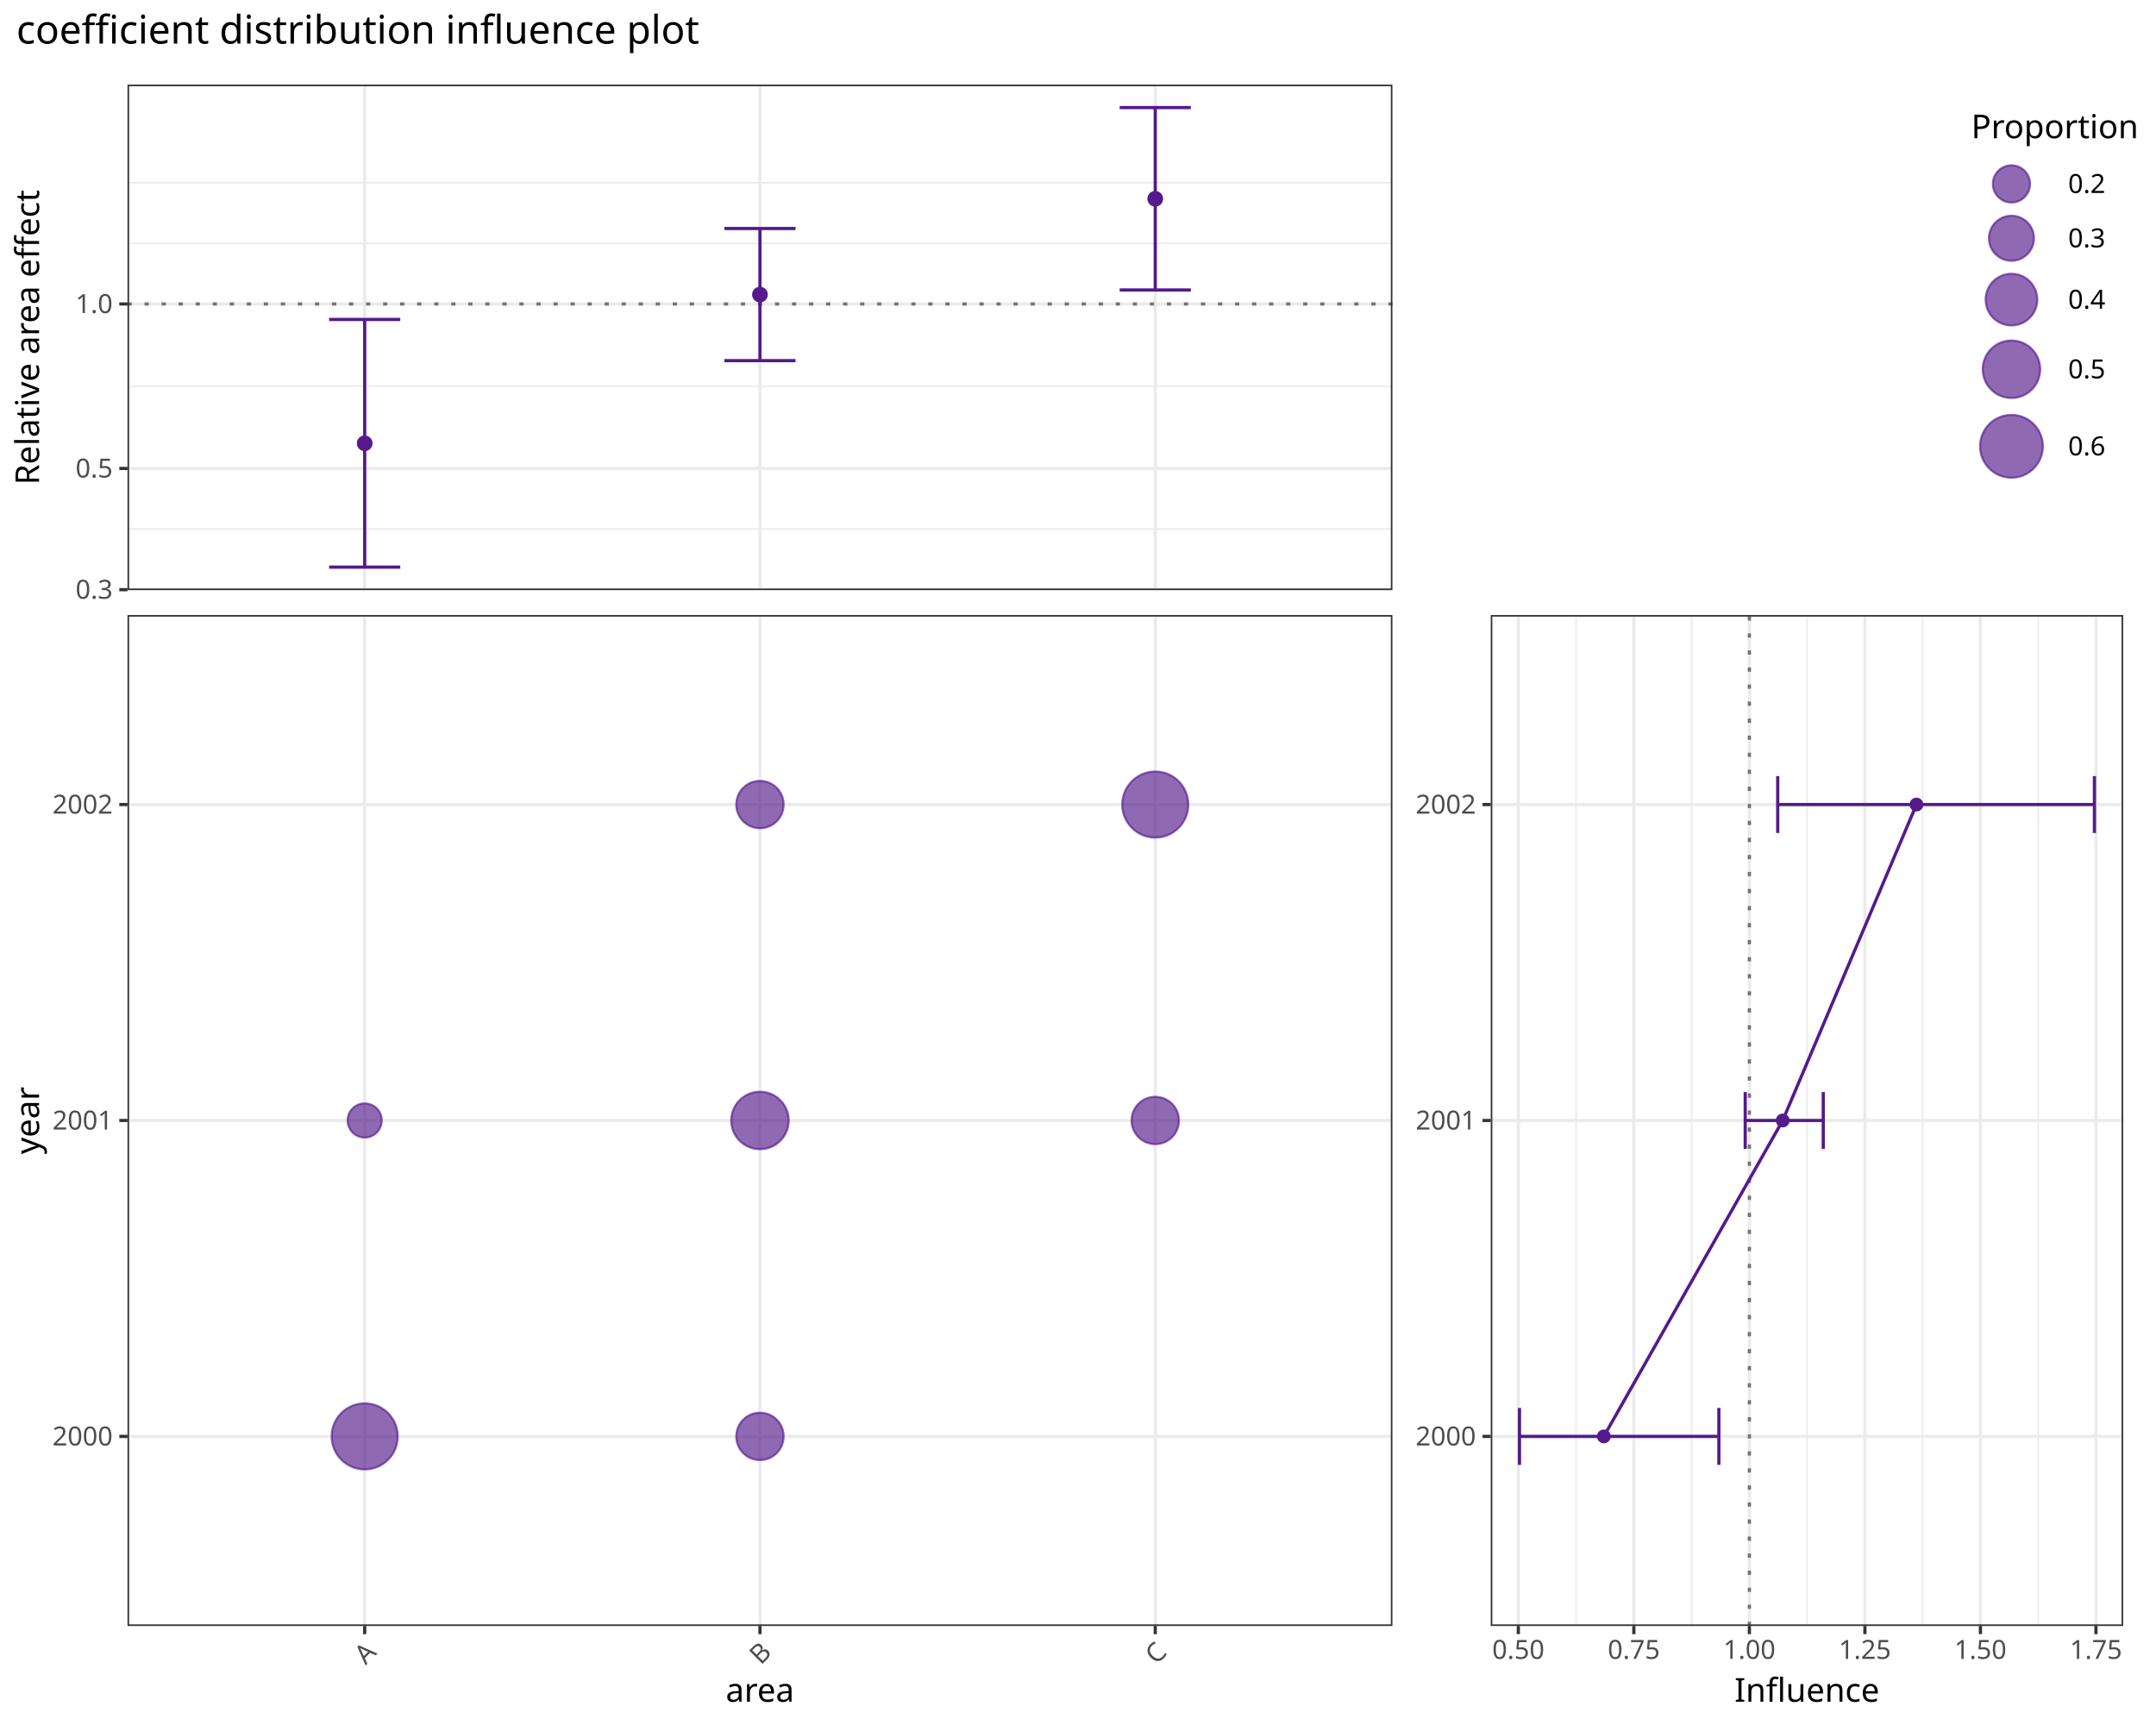
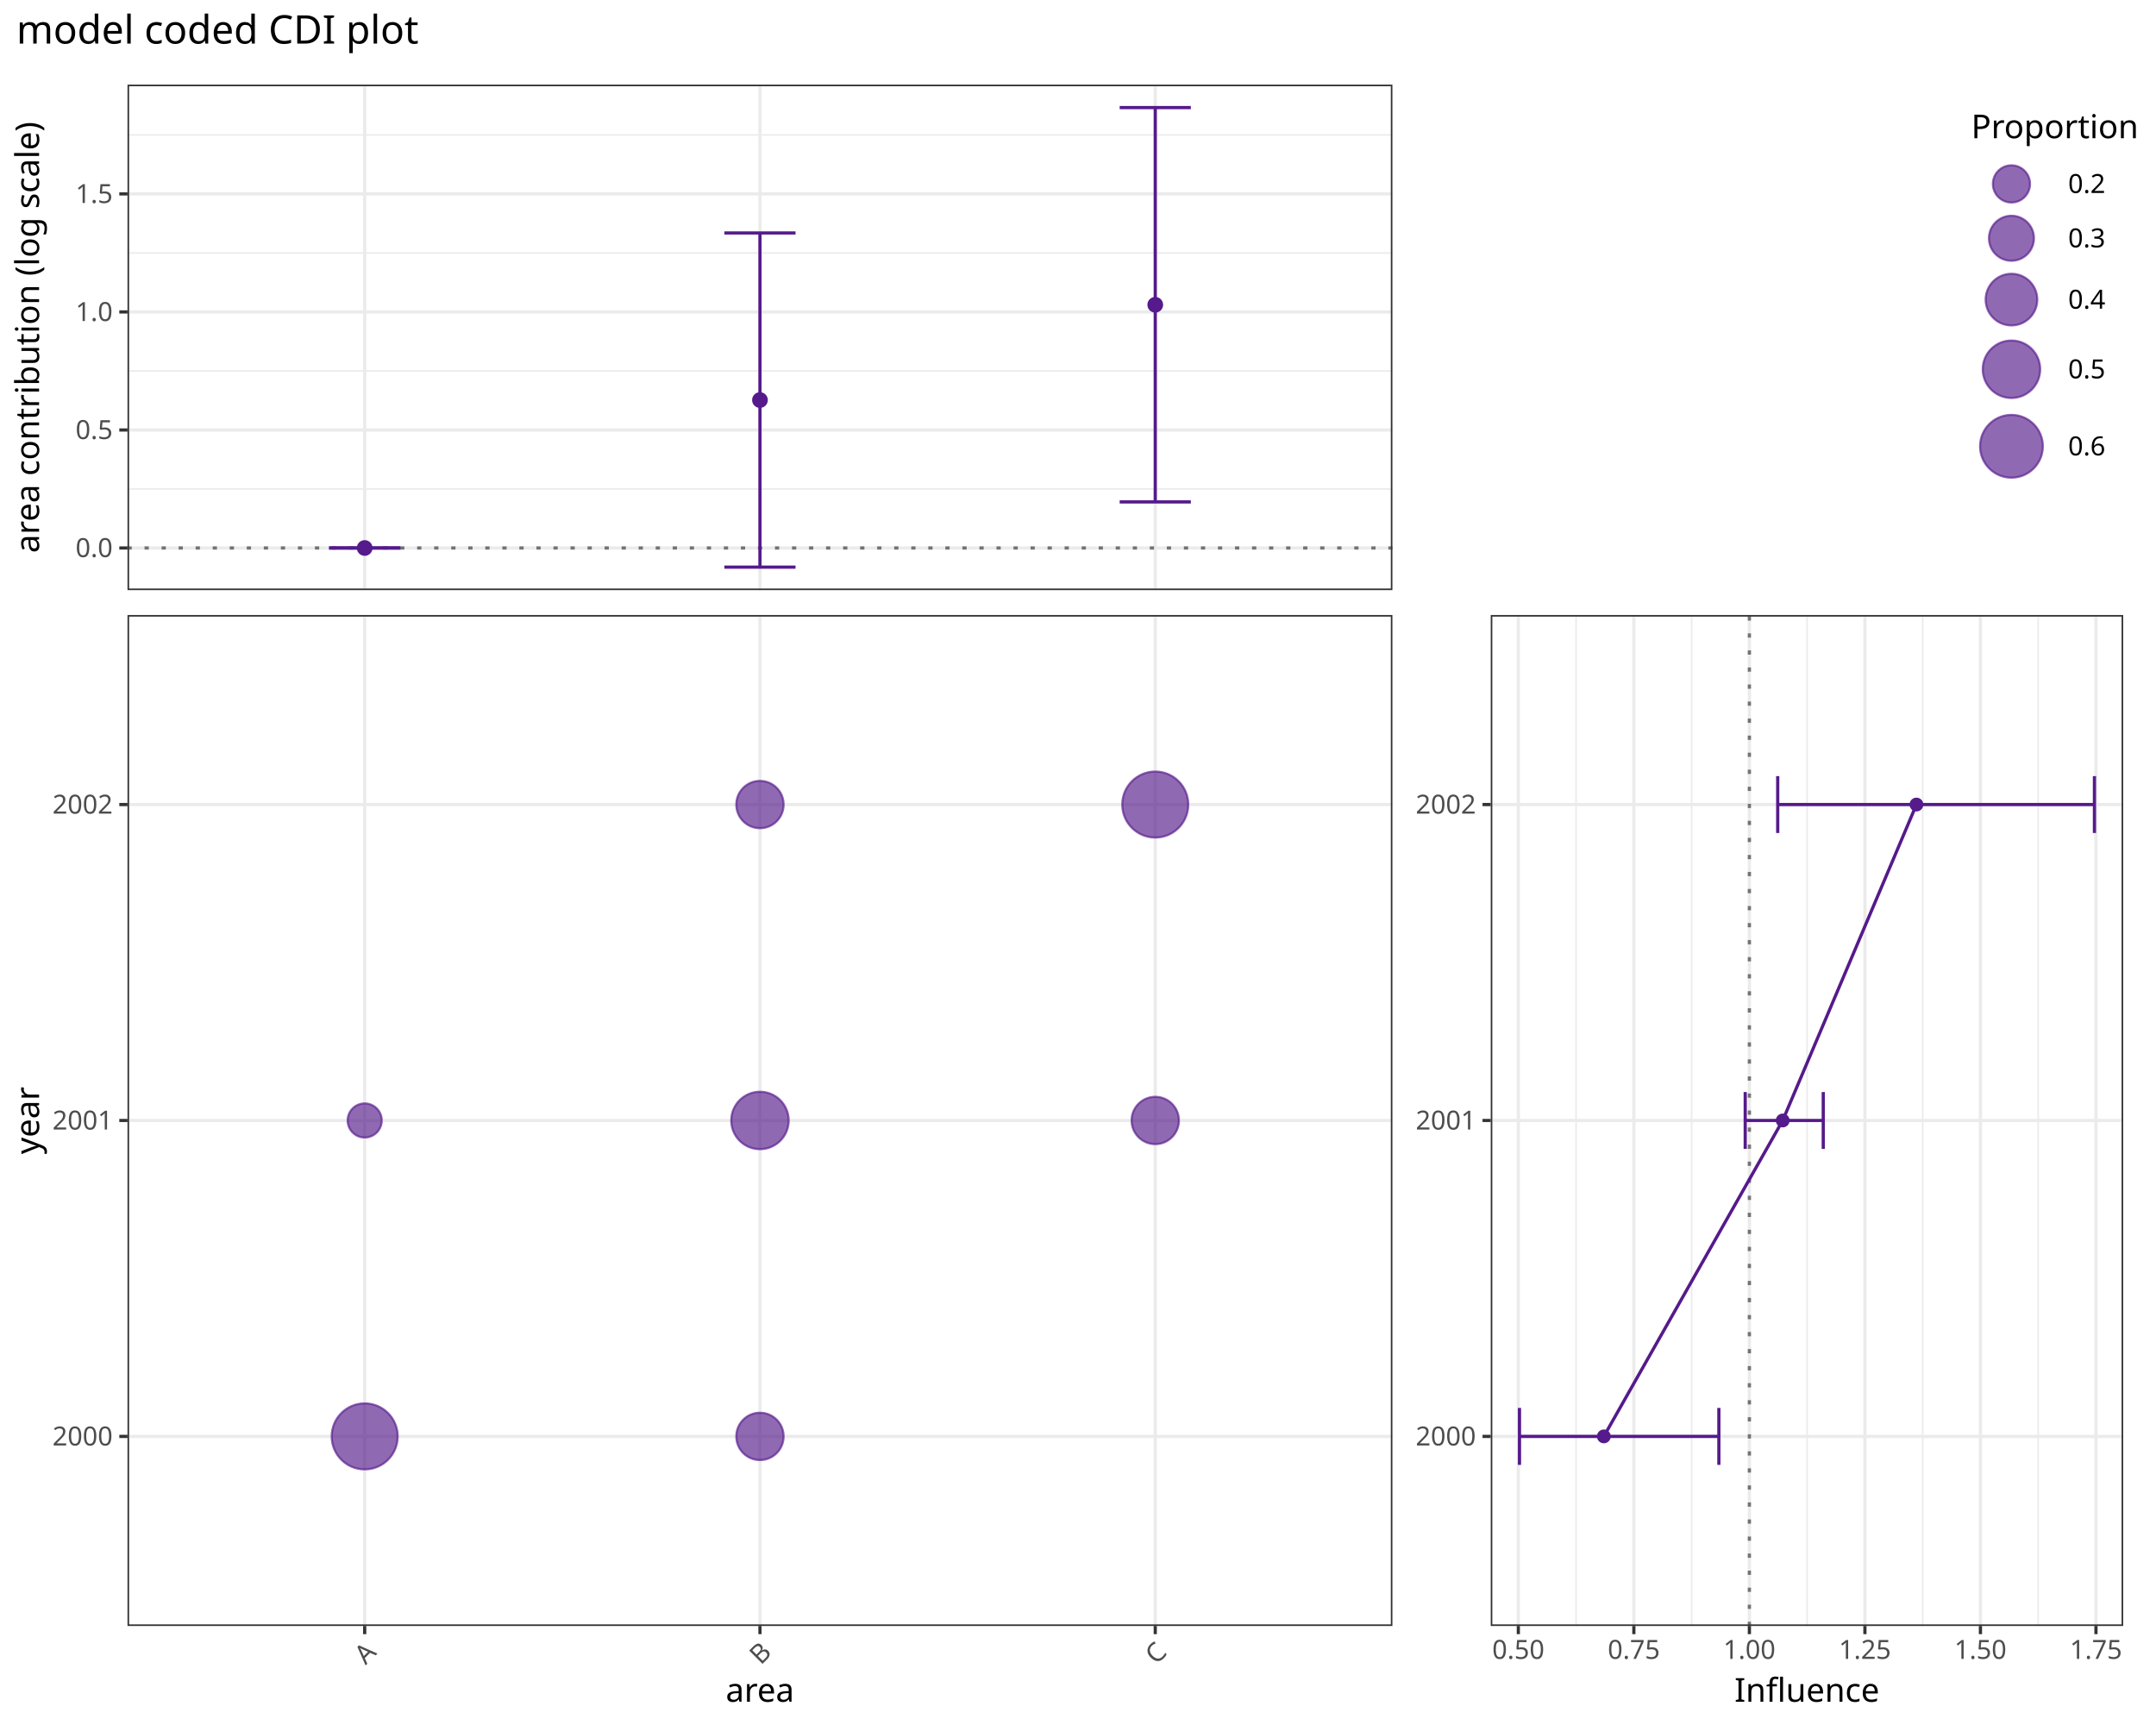
<svg xmlns="http://www.w3.org/2000/svg" class="svglite" data-engine-version="2.0" width="720.00pt" height="576.00pt" viewBox="0 0 720.00 576.00">
  <defs>
    <style type="text/css">
    .svglite line, .svglite polyline, .svglite polygon, .svglite path, .svglite rect, .svglite circle {
      fill: none;
      stroke: #000000;
      stroke-linecap: round;
      stroke-linejoin: round;
      stroke-miterlimit: 10.00;
    }
  </style>
  </defs>
  <rect width="100%" height="100%" style="stroke: none; fill: #FFFFFF;" />
  <defs>
    <clipPath id="cpMC4wMHw3MjAuMDB8MC4wMHw1NzYuMDA=">
      <rect x="0.00" y="0.00" width="720.00" height="576.00" />
    </clipPath>
  </defs>
  <g clip-path="url(#cpMC4wMHw3MjAuMDB8MC4wMHw1NzYuMDA=)">
    <rect x="0" y="0.00" width="720.00" height="576.00" style="stroke-width: 1.07; stroke: #FFFFFF; fill: #FFFFFF;" />
  </g>
  <defs>
    <clipPath id="cpNDY3Ljg0fDcxNC41MnwyMi43OHwyMDIuNTM=">
      <rect x="467.84" y="22.78" width="246.68" height="179.74" />
    </clipPath>
  </defs>
  <g clip-path="url(#cpNDY3Ljg0fDcxNC41MnwyMi43OHwyMDIuNTM=)">
    <rect x="467.84" y="22.78" width="246.68" height="179.74" style="stroke-width: 1.07; stroke: #FFFFFF; fill: #FFFFFF;" />
  </g>
  <g clip-path="url(#cpMC4wMHw3MjAuMDB8MC4wMHw1NzYuMDA=)">
</g>
  <defs>
    <clipPath id="cpNDIuNTh8NzA5LjA0fDI4LjI2fDU0Mi45Mw==">
      <rect x="42.58" y="28.26" width="666.46" height="514.66" />
    </clipPath>
  </defs>
  <g clip-path="url(#cpNDIuNTh8NzA5LjA0fDI4LjI2fDU0Mi45Mw==)">
</g>
  <g clip-path="url(#cpMC4wMHw3MjAuMDB8MC4wMHw1NzYuMDA=)">
</g>
  <defs>
    <clipPath id="cpNS40OHw0NjcuODR8MjIuNzh8MjAyLjUz">
      <rect x="5.48" y="22.78" width="462.36" height="179.74" />
    </clipPath>
  </defs>
  <g clip-path="url(#cpNS40OHw0NjcuODR8MjIuNzh8MjAyLjUz)">
    <rect x="5.48" y="22.78" width="462.36" height="179.74" style="stroke-width: 1.07; stroke: #FFFFFF; fill: #FFFFFF;" />
  </g>
  <g clip-path="url(#cpMC4wMHw3MjAuMDB8MC4wMHw1NzYuMDA=)">
</g>
  <defs>
    <clipPath id="cpNS40OHw0NjcuODR8MjAyLjUzfDU3MC41Mg==">
      <rect x="5.48" y="202.53" width="462.36" height="368.00" />
    </clipPath>
  </defs>
  <g clip-path="url(#cpNS40OHw0NjcuODR8MjAyLjUzfDU3MC41Mg==)">
    <rect x="5.48" y="202.53" width="462.36" height="368.00" style="stroke-width: 1.07; stroke: #FFFFFF; fill: #FFFFFF;" />
  </g>
  <g clip-path="url(#cpMC4wMHw3MjAuMDB8MC4wMHw1NzYuMDA=)">
</g>
  <defs>
    <clipPath id="cpNDY3Ljg0fDcxNC41MnwyMDIuNTN8NTcwLjUy">
      <rect x="467.84" y="202.53" width="246.68" height="368.00" />
    </clipPath>
  </defs>
  <g clip-path="url(#cpNDY3Ljg0fDcxNC41MnwyMDIuNTN8NTcwLjUy)">
    <rect x="467.84" y="202.53" width="246.68" height="368.00" style="stroke-width: 1.07; stroke: #FFFFFF; fill: #FFFFFF;" />
  </g>
  <g clip-path="url(#cpMC4wMHw3MjAuMDB8MC4wMHw1NzYuMDA=)">
</g>
  <defs>
    <clipPath id="cpNDIuNTh8NDY1LjAxfDI4LjI2fDE5Ny4wNQ==">
      <rect x="42.58" y="28.26" width="422.42" height="168.78" />
    </clipPath>
  </defs>
  <g clip-path="url(#cpNDIuNTh8NDY1LjAxfDI4LjI2fDE5Ny4wNQ==)">
    <rect x="42.58" y="28.26" width="422.42" height="168.78" style="stroke-width: 1.07; stroke: none; fill: #FFFFFF;" />
-     <polyline points="42.58,176.66 465.01,176.66 " style="stroke-width: 0.53; stroke: #EBEBEB; stroke-linecap: butt;" />
-     <polyline points="42.58,128.96 465.01,128.96 " style="stroke-width: 0.53; stroke: #EBEBEB; stroke-linecap: butt;" />
-     <polyline points="42.58,81.26 465.01,81.26 " style="stroke-width: 0.53; stroke: #EBEBEB; stroke-linecap: butt;" />
-     <polyline points="42.58,61.02 465.01,61.02 " style="stroke-width: 0.53; stroke: #EBEBEB; stroke-linecap: butt;" />
-     <polyline points="42.58,196.89 465.01,196.89 " style="stroke-width: 1.07; stroke: #EBEBEB; stroke-linecap: butt;" />
-     <polyline points="42.58,156.42 465.01,156.42 " style="stroke-width: 1.07; stroke: #EBEBEB; stroke-linecap: butt;" />
-     <polyline points="42.58,101.50 465.01,101.50 " style="stroke-width: 1.07; stroke: #EBEBEB; stroke-linecap: butt;" />
+     <polyline points="42.58,163.27 465.01,163.27 " style="stroke-width: 0.53; stroke: #EBEBEB; stroke-linecap: butt;" />
+     <polyline points="42.58,123.87 465.01,123.87 " style="stroke-width: 0.53; stroke: #EBEBEB; stroke-linecap: butt;" />
+     <polyline points="42.58,84.46 465.01,84.46 " style="stroke-width: 0.53; stroke: #EBEBEB; stroke-linecap: butt;" />
+     <polyline points="42.58,45.05 465.01,45.05 " style="stroke-width: 0.53; stroke: #EBEBEB; stroke-linecap: butt;" />
+     <polyline points="42.58,182.98 465.01,182.98 " style="stroke-width: 1.07; stroke: #EBEBEB; stroke-linecap: butt;" />
+     <polyline points="42.58,143.57 465.01,143.57 " style="stroke-width: 1.07; stroke: #EBEBEB; stroke-linecap: butt;" />
+     <polyline points="42.58,104.16 465.01,104.16 " style="stroke-width: 1.07; stroke: #EBEBEB; stroke-linecap: butt;" />
+     <polyline points="42.58,64.75 465.01,64.75 " style="stroke-width: 1.07; stroke: #EBEBEB; stroke-linecap: butt;" />
    <polyline points="121.79,197.05 121.79,28.26 " style="stroke-width: 1.07; stroke: #EBEBEB; stroke-linecap: butt;" />
    <polyline points="253.79,197.05 253.79,28.26 " style="stroke-width: 1.07; stroke: #EBEBEB; stroke-linecap: butt;" />
    <polyline points="385.80,197.05 385.80,28.26 " style="stroke-width: 1.07; stroke: #EBEBEB; stroke-linecap: butt;" />
-     <line x1="42.58" y1="101.50" x2="465.01" y2="101.50" style="stroke-width: 1.07; stroke: #737373; stroke-dasharray: 1.42,4.27; stroke-linecap: butt;" />
-     <polyline points="109.91,106.67 133.67,106.67 " style="stroke-width: 1.07; stroke: #551A8B; stroke-linecap: butt;" />
-     <polyline points="121.79,106.67 121.79,189.37 " style="stroke-width: 1.07; stroke: #551A8B; stroke-linecap: butt;" />
-     <polyline points="109.91,189.37 133.67,189.37 " style="stroke-width: 1.07; stroke: #551A8B; stroke-linecap: butt;" />
-     <polyline points="241.91,76.30 265.67,76.30 " style="stroke-width: 1.07; stroke: #551A8B; stroke-linecap: butt;" />
-     <polyline points="253.79,76.30 253.79,120.42 " style="stroke-width: 1.07; stroke: #551A8B; stroke-linecap: butt;" />
-     <polyline points="241.91,120.42 265.67,120.42 " style="stroke-width: 1.07; stroke: #551A8B; stroke-linecap: butt;" />
+     <line x1="42.58" y1="182.98" x2="465.01" y2="182.98" style="stroke-width: 1.07; stroke: #737373; stroke-dasharray: 1.42,4.27; stroke-linecap: butt;" />
+     <polyline points="109.91,182.98 133.67,182.98 " style="stroke-width: 1.07; stroke: #551A8B; stroke-linecap: butt;" />
+     <polyline points="121.79,182.98 121.79,182.98 " style="stroke-width: 1.07; stroke: #551A8B; stroke-linecap: butt;" />
+     <polyline points="109.91,182.98 133.67,182.98 " style="stroke-width: 1.07; stroke: #551A8B; stroke-linecap: butt;" />
+     <polyline points="241.91,77.79 265.67,77.79 " style="stroke-width: 1.07; stroke: #551A8B; stroke-linecap: butt;" />
+     <polyline points="253.79,77.79 253.79,189.37 " style="stroke-width: 1.07; stroke: #551A8B; stroke-linecap: butt;" />
+     <polyline points="241.91,189.37 265.67,189.37 " style="stroke-width: 1.07; stroke: #551A8B; stroke-linecap: butt;" />
    <polyline points="373.92,35.93 397.68,35.93 " style="stroke-width: 1.07; stroke: #551A8B; stroke-linecap: butt;" />
-     <polyline points="385.80,35.93 385.80,96.83 " style="stroke-width: 1.07; stroke: #551A8B; stroke-linecap: butt;" />
-     <polyline points="373.92,96.83 397.68,96.83 " style="stroke-width: 1.07; stroke: #551A8B; stroke-linecap: butt;" />
-     <circle cx="121.79" cy="148.02" r="2.27" style="stroke-width: 0.71; stroke: #551A8B; fill: #551A8B;" />
-     <circle cx="253.79" cy="98.36" r="2.27" style="stroke-width: 0.71; stroke: #551A8B; fill: #551A8B;" />
-     <circle cx="385.80" cy="66.38" r="2.27" style="stroke-width: 0.71; stroke: #551A8B; fill: #551A8B;" />
+     <polyline points="385.80,35.93 385.80,167.60 " style="stroke-width: 1.07; stroke: #551A8B; stroke-linecap: butt;" />
+     <polyline points="373.92,167.60 397.68,167.60 " style="stroke-width: 1.07; stroke: #551A8B; stroke-linecap: butt;" />
+     <circle cx="121.79" cy="182.98" r="2.27" style="stroke-width: 0.71; stroke: #551A8B; fill: #551A8B;" />
+     <circle cx="253.79" cy="133.58" r="2.27" style="stroke-width: 0.71; stroke: #551A8B; fill: #551A8B;" />
+     <circle cx="385.80" cy="101.77" r="2.27" style="stroke-width: 0.71; stroke: #551A8B; fill: #551A8B;" />
    <rect x="42.58" y="28.26" width="422.42" height="168.78" style="stroke-width: 1.07; stroke: #333333;" />
  </g>
  <g clip-path="url(#cpMC4wMHw3MjAuMDB8MC4wMHw1NzYuMDA=)">
-     <text x="37.65" y="199.92" text-anchor="end" style="font-size: 8.80px; fill: #4D4D4D; font-family: sans;" textLength="12.23px" lengthAdjust="spacingAndGlyphs">0.3</text>
-     <text x="37.65" y="159.45" text-anchor="end" style="font-size: 8.80px; fill: #4D4D4D; font-family: sans;" textLength="12.23px" lengthAdjust="spacingAndGlyphs">0.5</text>
-     <text x="37.65" y="104.53" text-anchor="end" style="font-size: 8.80px; fill: #4D4D4D; font-family: sans;" textLength="12.23px" lengthAdjust="spacingAndGlyphs">1.0</text>
-     <polyline points="39.84,196.89 42.58,196.89 " style="stroke-width: 1.07; stroke: #333333; stroke-linecap: butt;" />
-     <polyline points="39.84,156.42 42.58,156.42 " style="stroke-width: 1.07; stroke: #333333; stroke-linecap: butt;" />
-     <polyline points="39.84,101.50 42.58,101.50 " style="stroke-width: 1.07; stroke: #333333; stroke-linecap: butt;" />
-     <text transform="translate(13.05,112.65) rotate(-90)" text-anchor="middle" style="font-size: 11.00px; font-family: sans;" textLength="94.78px" lengthAdjust="spacingAndGlyphs">Relative area effect</text>
+     <text x="37.65" y="186.01" text-anchor="end" style="font-size: 8.80px; fill: #4D4D4D; font-family: sans;" textLength="12.23px" lengthAdjust="spacingAndGlyphs">0.0</text>
+     <text x="37.65" y="146.60" text-anchor="end" style="font-size: 8.80px; fill: #4D4D4D; font-family: sans;" textLength="12.23px" lengthAdjust="spacingAndGlyphs">0.5</text>
+     <text x="37.65" y="107.19" text-anchor="end" style="font-size: 8.80px; fill: #4D4D4D; font-family: sans;" textLength="12.23px" lengthAdjust="spacingAndGlyphs">1.0</text>
+     <text x="37.65" y="67.78" text-anchor="end" style="font-size: 8.80px; fill: #4D4D4D; font-family: sans;" textLength="12.23px" lengthAdjust="spacingAndGlyphs">1.5</text>
+     <polyline points="39.84,182.98 42.58,182.98 " style="stroke-width: 1.07; stroke: #333333; stroke-linecap: butt;" />
+     <polyline points="39.84,143.57 42.58,143.57 " style="stroke-width: 1.07; stroke: #333333; stroke-linecap: butt;" />
+     <polyline points="39.84,104.16 42.58,104.16 " style="stroke-width: 1.07; stroke: #333333; stroke-linecap: butt;" />
+     <polyline points="39.84,64.75 42.58,64.75 " style="stroke-width: 1.07; stroke: #333333; stroke-linecap: butt;" />
+     <text transform="translate(13.05,112.65) rotate(-90)" text-anchor="middle" style="font-size: 11.00px; font-family: sans;" textLength="135.75px" lengthAdjust="spacingAndGlyphs">area contribution (log scale)</text>
  </g>
  <defs>
    <clipPath id="cpNDk3LjgzfDcwOS4wNHwyOC4yNnwxOTcuMDU=">
      <rect x="497.83" y="28.26" width="211.21" height="168.78" />
    </clipPath>
  </defs>
  <g clip-path="url(#cpNDk3LjgzfDcwOS4wNHwyOC4yNnwxOTcuMDU=)">
</g>
  <g clip-path="url(#cpMC4wMHw3MjAuMDB8MC4wMHw1NzYuMDA=)">
</g>
  <g clip-path="url(#cpNDY3Ljg0fDcxNC41MnwyMi43OHwyMDIuNTM=)">
</g>
  <g clip-path="url(#cpMC4wMHw3MjAuMDB8MC4wMHw1NzYuMDA=)">
    <rect x="652.81" y="31.96" width="61.71" height="135.99" style="stroke-width: 1.07; stroke: none; fill: #FFFFFF;" />
    <text x="658.29" y="46.15" style="font-size: 11.00px; font-family: sans;" textLength="50.75px" lengthAdjust="spacingAndGlyphs">Proportion</text>
    <rect x="658.29" y="52.77" width="26.89" height="17.28" style="stroke-width: 1.07; stroke: none; fill: #FFFFFF;" />
    <circle cx="671.73" cy="61.41" r="6.20" style="stroke-width: 0.71; stroke: #551A8B; stroke-opacity: 0.65; fill: #551A8B; fill-opacity: 0.65;" />
    <rect x="658.29" y="70.05" width="26.89" height="19.02" style="stroke-width: 1.07; stroke: none; fill: #FFFFFF;" />
    <circle cx="671.73" cy="79.56" r="7.51" style="stroke-width: 0.71; stroke: #551A8B; stroke-opacity: 0.65; fill: #551A8B; fill-opacity: 0.65;" />
    <rect x="658.29" y="89.07" width="26.89" height="21.96" style="stroke-width: 1.07; stroke: none; fill: #FFFFFF;" />
    <circle cx="671.73" cy="100.04" r="8.62" style="stroke-width: 0.71; stroke: #551A8B; stroke-opacity: 0.65; fill: #551A8B; fill-opacity: 0.65;" />
    <rect x="658.29" y="111.02" width="26.89" height="24.55" style="stroke-width: 1.07; stroke: none; fill: #FFFFFF;" />
    <circle cx="671.73" cy="123.30" r="9.59" style="stroke-width: 0.71; stroke: #551A8B; stroke-opacity: 0.65; fill: #551A8B; fill-opacity: 0.65;" />
    <rect x="658.29" y="135.57" width="26.89" height="26.89" style="stroke-width: 1.07; stroke: none; fill: #FFFFFF;" />
    <circle cx="671.73" cy="149.02" r="10.48" style="stroke-width: 0.71; stroke: #551A8B; stroke-opacity: 0.65; fill: #551A8B; fill-opacity: 0.65;" />
    <text x="690.66" y="64.44" style="font-size: 8.80px; font-family: sans;" textLength="12.23px" lengthAdjust="spacingAndGlyphs">0.2</text>
    <text x="690.66" y="82.59" style="font-size: 8.80px; font-family: sans;" textLength="12.23px" lengthAdjust="spacingAndGlyphs">0.3</text>
    <text x="690.66" y="103.07" style="font-size: 8.80px; font-family: sans;" textLength="12.23px" lengthAdjust="spacingAndGlyphs">0.4</text>
    <text x="690.66" y="126.33" style="font-size: 8.80px; font-family: sans;" textLength="12.23px" lengthAdjust="spacingAndGlyphs">0.5</text>
    <text x="690.66" y="152.05" style="font-size: 8.80px; font-family: sans;" textLength="12.23px" lengthAdjust="spacingAndGlyphs">0.6</text>
  </g>
  <g clip-path="url(#cpNDY3Ljg0fDcxNC41MnwyMi43OHwyMDIuNTM=)">
</g>
  <g clip-path="url(#cpMC4wMHw3MjAuMDB8MC4wMHw1NzYuMDA=)">
</g>
  <g clip-path="url(#cpNDY3Ljg0fDcxNC41MnwyMi43OHwyMDIuNTM=)">
</g>
  <g clip-path="url(#cpMC4wMHw3MjAuMDB8MC4wMHw1NzYuMDA=)">
</g>
  <g clip-path="url(#cpNDY3Ljg0fDcxNC41MnwyMi43OHwyMDIuNTM=)">
</g>
  <g clip-path="url(#cpMC4wMHw3MjAuMDB8MC4wMHw1NzYuMDA=)">
</g>
  <g clip-path="url(#cpNDY3Ljg0fDcxNC41MnwyMi43OHwyMDIuNTM=)">
</g>
  <g clip-path="url(#cpMC4wMHw3MjAuMDB8MC4wMHw1NzYuMDA=)">
</g>
  <g clip-path="url(#cpNDY3Ljg0fDcxNC41MnwyMi43OHwyMDIuNTM=)">
</g>
  <g clip-path="url(#cpMC4wMHw3MjAuMDB8MC4wMHw1NzYuMDA=)">
</g>
  <defs>
    <clipPath id="cpNDk3LjgzfDcwOS4wNHwyOC4yNnwyOC4yNg==">
      <rect x="497.83" y="28.26" width="211.21" height="0.00" />
    </clipPath>
  </defs>
  <g clip-path="url(#cpNDk3LjgzfDcwOS4wNHwyOC4yNnwyOC4yNg==)">
</g>
  <g clip-path="url(#cpMC4wMHw3MjAuMDB8MC4wMHw1NzYuMDA=)">
</g>
  <g clip-path="url(#cpNDk3LjgzfDcwOS4wNHwyOC4yNnwyOC4yNg==)">
</g>
  <g clip-path="url(#cpMC4wMHw3MjAuMDB8MC4wMHw1NzYuMDA=)">
</g>
  <defs>
    <clipPath id="cpNDk3LjgzfDcwOS4wNHwxOTcuMDV8MTk3LjA1">
      <rect x="497.83" y="197.05" width="211.21" height="0.00" />
    </clipPath>
  </defs>
  <g clip-path="url(#cpNDk3LjgzfDcwOS4wNHwxOTcuMDV8MTk3LjA1)">
</g>
  <g clip-path="url(#cpMC4wMHw3MjAuMDB8MC4wMHw1NzYuMDA=)">
</g>
  <defs>
    <clipPath id="cpNDIuNTh8NDY1LjAxfDIwNS4zNnw1NDIuOTM=">
      <rect x="42.58" y="205.36" width="422.42" height="337.57" />
    </clipPath>
  </defs>
  <g clip-path="url(#cpNDIuNTh8NDY1LjAxfDIwNS4zNnw1NDIuOTM=)">
    <rect x="42.58" y="205.36" width="422.42" height="337.57" style="stroke-width: 1.07; stroke: none; fill: #FFFFFF;" />
    <polyline points="42.58,479.63 465.01,479.63 " style="stroke-width: 1.07; stroke: #EBEBEB; stroke-linecap: butt;" />
    <polyline points="42.58,374.14 465.01,374.14 " style="stroke-width: 1.07; stroke: #EBEBEB; stroke-linecap: butt;" />
    <polyline points="42.58,268.65 465.01,268.65 " style="stroke-width: 1.07; stroke: #EBEBEB; stroke-linecap: butt;" />
    <polyline points="121.79,542.93 121.79,205.36 " style="stroke-width: 1.07; stroke: #EBEBEB; stroke-linecap: butt;" />
    <polyline points="253.79,542.93 253.79,205.36 " style="stroke-width: 1.07; stroke: #EBEBEB; stroke-linecap: butt;" />
    <polyline points="385.80,542.93 385.80,205.36 " style="stroke-width: 1.07; stroke: #EBEBEB; stroke-linecap: butt;" />
    <circle cx="121.79" cy="479.63" r="11.02" style="stroke-width: 0.71; stroke: #551A8B; stroke-opacity: 0.65; fill: #551A8B; fill-opacity: 0.65;" />
    <circle cx="253.79" cy="479.63" r="7.90" style="stroke-width: 0.71; stroke: #551A8B; stroke-opacity: 0.65; fill: #551A8B; fill-opacity: 0.65;" />
    <circle cx="121.79" cy="374.14" r="5.69" style="stroke-width: 0.71; stroke: #551A8B; stroke-opacity: 0.65; fill: #551A8B; fill-opacity: 0.65;" />
    <circle cx="253.79" cy="374.14" r="9.59" style="stroke-width: 0.71; stroke: #551A8B; stroke-opacity: 0.65; fill: #551A8B; fill-opacity: 0.65;" />
    <circle cx="385.80" cy="374.14" r="7.90" style="stroke-width: 0.71; stroke: #551A8B; stroke-opacity: 0.65; fill: #551A8B; fill-opacity: 0.65;" />
    <circle cx="253.79" cy="268.65" r="7.90" style="stroke-width: 0.71; stroke: #551A8B; stroke-opacity: 0.65; fill: #551A8B; fill-opacity: 0.65;" />
    <circle cx="385.80" cy="268.65" r="11.02" style="stroke-width: 0.71; stroke: #551A8B; stroke-opacity: 0.65; fill: #551A8B; fill-opacity: 0.65;" />
    <rect x="42.58" y="205.36" width="422.42" height="337.57" style="stroke-width: 1.07; stroke: #333333;" />
  </g>
  <g clip-path="url(#cpMC4wMHw3MjAuMDB8MC4wMHw1NzYuMDA=)">
    <text x="37.65" y="482.66" text-anchor="end" style="font-size: 8.80px; fill: #4D4D4D; font-family: sans;" textLength="19.58px" lengthAdjust="spacingAndGlyphs">2000</text>
    <text x="37.65" y="377.17" text-anchor="end" style="font-size: 8.80px; fill: #4D4D4D; font-family: sans;" textLength="19.58px" lengthAdjust="spacingAndGlyphs">2001</text>
    <text x="37.65" y="271.68" text-anchor="end" style="font-size: 8.80px; fill: #4D4D4D; font-family: sans;" textLength="19.58px" lengthAdjust="spacingAndGlyphs">2002</text>
    <polyline points="39.84,479.63 42.58,479.63 " style="stroke-width: 1.07; stroke: #333333; stroke-linecap: butt;" />
    <polyline points="39.84,374.14 42.58,374.14 " style="stroke-width: 1.07; stroke: #333333; stroke-linecap: butt;" />
    <polyline points="39.84,268.65 42.58,268.65 " style="stroke-width: 1.07; stroke: #333333; stroke-linecap: butt;" />
    <polyline points="121.79,545.67 121.79,542.93 " style="stroke-width: 1.07; stroke: #333333; stroke-linecap: butt;" />
    <polyline points="253.79,545.67 253.79,542.93 " style="stroke-width: 1.07; stroke: #333333; stroke-linecap: butt;" />
    <polyline points="385.80,545.67 385.80,542.93 " style="stroke-width: 1.07; stroke: #333333; stroke-linecap: butt;" />
    <text transform="translate(126.07,552.14) rotate(-45)" text-anchor="end" style="font-size: 8.80px; fill: #4D4D4D; font-family: sans;" textLength="5.87px" lengthAdjust="spacingAndGlyphs">A</text>
    <text transform="translate(258.08,552.14) rotate(-45)" text-anchor="end" style="font-size: 8.80px; fill: #4D4D4D; font-family: sans;" textLength="5.87px" lengthAdjust="spacingAndGlyphs">B</text>
    <text transform="translate(390.08,552.14) rotate(-45)" text-anchor="end" style="font-size: 8.80px; fill: #4D4D4D; font-family: sans;" textLength="6.36px" lengthAdjust="spacingAndGlyphs">C</text>
    <text x="253.79" y="568.24" text-anchor="middle" style="font-size: 11.00px; font-family: sans;" textLength="22.02px" lengthAdjust="spacingAndGlyphs">area</text>
    <text transform="translate(13.05,374.14) rotate(-90)" text-anchor="middle" style="font-size: 11.00px; font-family: sans;" textLength="21.40px" lengthAdjust="spacingAndGlyphs">year</text>
  </g>
  <defs>
    <clipPath id="cpNDk3LjgzfDcwOS4wNHwyMDUuMzZ8NTQyLjkz">
      <rect x="497.83" y="205.36" width="211.21" height="337.57" />
    </clipPath>
  </defs>
  <g clip-path="url(#cpNDk3LjgzfDcwOS4wNHwyMDUuMzZ8NTQyLjkz)">
    <rect x="497.83" y="205.36" width="211.21" height="337.57" style="stroke-width: 1.07; stroke: none; fill: #FFFFFF;" />
    <polyline points="526.34,542.93 526.34,205.36 " style="stroke-width: 0.53; stroke: #EBEBEB; stroke-linecap: butt;" />
    <polyline points="564.92,542.93 564.92,205.36 " style="stroke-width: 0.53; stroke: #EBEBEB; stroke-linecap: butt;" />
    <polyline points="603.50,542.93 603.50,205.36 " style="stroke-width: 0.53; stroke: #EBEBEB; stroke-linecap: butt;" />
    <polyline points="642.08,542.93 642.08,205.36 " style="stroke-width: 0.53; stroke: #EBEBEB; stroke-linecap: butt;" />
    <polyline points="680.66,542.93 680.66,205.36 " style="stroke-width: 0.53; stroke: #EBEBEB; stroke-linecap: butt;" />
    <polyline points="497.83,479.63 709.04,479.63 " style="stroke-width: 1.07; stroke: #EBEBEB; stroke-linecap: butt;" />
    <polyline points="497.83,374.14 709.04,374.14 " style="stroke-width: 1.07; stroke: #EBEBEB; stroke-linecap: butt;" />
    <polyline points="497.83,268.65 709.04,268.65 " style="stroke-width: 1.07; stroke: #EBEBEB; stroke-linecap: butt;" />
    <polyline points="507.05,542.93 507.05,205.36 " style="stroke-width: 1.07; stroke: #EBEBEB; stroke-linecap: butt;" />
    <polyline points="545.63,542.93 545.63,205.36 " style="stroke-width: 1.07; stroke: #EBEBEB; stroke-linecap: butt;" />
    <polyline points="584.21,542.93 584.21,205.36 " style="stroke-width: 1.07; stroke: #EBEBEB; stroke-linecap: butt;" />
    <polyline points="622.79,542.93 622.79,205.36 " style="stroke-width: 1.07; stroke: #EBEBEB; stroke-linecap: butt;" />
    <polyline points="661.37,542.93 661.37,205.36 " style="stroke-width: 1.07; stroke: #EBEBEB; stroke-linecap: butt;" />
    <polyline points="699.95,542.93 699.95,205.36 " style="stroke-width: 1.07; stroke: #EBEBEB; stroke-linecap: butt;" />
    <line x1="584.21" y1="542.93" x2="584.21" y2="205.36" style="stroke-width: 1.07; stroke: #737373; stroke-dasharray: 1.42,4.27; stroke-linecap: butt;" />
    <polyline points="574.02,489.13 574.02,470.14 " style="stroke-width: 1.07; stroke: #551A8B; stroke-linecap: butt;" />
    <polyline points="574.02,479.63 507.43,479.63 " style="stroke-width: 1.07; stroke: #551A8B; stroke-linecap: butt;" />
    <polyline points="507.43,489.13 507.43,470.14 " style="stroke-width: 1.07; stroke: #551A8B; stroke-linecap: butt;" />
    <polyline points="608.88,383.64 608.88,364.65 " style="stroke-width: 1.07; stroke: #551A8B; stroke-linecap: butt;" />
    <polyline points="608.88,374.14 582.82,374.14 " style="stroke-width: 1.07; stroke: #551A8B; stroke-linecap: butt;" />
    <polyline points="582.82,383.64 582.82,364.65 " style="stroke-width: 1.07; stroke: #551A8B; stroke-linecap: butt;" />
    <polyline points="699.44,278.15 699.44,259.16 " style="stroke-width: 1.07; stroke: #551A8B; stroke-linecap: butt;" />
    <polyline points="699.44,268.65 593.67,268.65 " style="stroke-width: 1.07; stroke: #551A8B; stroke-linecap: butt;" />
    <polyline points="593.67,278.15 593.67,259.16 " style="stroke-width: 1.07; stroke: #551A8B; stroke-linecap: butt;" />
    <polyline points="535.61,479.63 595.34,374.14 640.00,268.65 " style="stroke-width: 1.07; stroke: #551A8B; stroke-linecap: butt;" />
    <circle cx="535.61" cy="479.63" r="1.95" style="stroke-width: 0.71; stroke: #551A8B; fill: #551A8B;" />
    <circle cx="595.34" cy="374.14" r="1.95" style="stroke-width: 0.71; stroke: #551A8B; fill: #551A8B;" />
    <circle cx="640.00" cy="268.65" r="1.95" style="stroke-width: 0.71; stroke: #551A8B; fill: #551A8B;" />
    <rect x="497.83" y="205.36" width="211.21" height="337.57" style="stroke-width: 1.07; stroke: #333333;" />
  </g>
  <g clip-path="url(#cpMC4wMHw3MjAuMDB8MC4wMHw1NzYuMDA=)">
    <text x="492.90" y="482.66" text-anchor="end" style="font-size: 8.80px; fill: #4D4D4D; font-family: sans;" textLength="19.58px" lengthAdjust="spacingAndGlyphs">2000</text>
    <text x="492.90" y="377.17" text-anchor="end" style="font-size: 8.80px; fill: #4D4D4D; font-family: sans;" textLength="19.58px" lengthAdjust="spacingAndGlyphs">2001</text>
    <text x="492.90" y="271.68" text-anchor="end" style="font-size: 8.80px; fill: #4D4D4D; font-family: sans;" textLength="19.58px" lengthAdjust="spacingAndGlyphs">2002</text>
    <polyline points="495.09,479.63 497.83,479.63 " style="stroke-width: 1.07; stroke: #333333; stroke-linecap: butt;" />
    <polyline points="495.09,374.14 497.83,374.14 " style="stroke-width: 1.07; stroke: #333333; stroke-linecap: butt;" />
    <polyline points="495.09,268.65 497.83,268.65 " style="stroke-width: 1.07; stroke: #333333; stroke-linecap: butt;" />
    <polyline points="507.05,545.67 507.05,542.93 " style="stroke-width: 1.07; stroke: #333333; stroke-linecap: butt;" />
    <polyline points="545.63,545.67 545.63,542.93 " style="stroke-width: 1.07; stroke: #333333; stroke-linecap: butt;" />
    <polyline points="584.21,545.67 584.21,542.93 " style="stroke-width: 1.07; stroke: #333333; stroke-linecap: butt;" />
    <polyline points="622.79,545.67 622.79,542.93 " style="stroke-width: 1.07; stroke: #333333; stroke-linecap: butt;" />
    <polyline points="661.37,545.67 661.37,542.93 " style="stroke-width: 1.07; stroke: #333333; stroke-linecap: butt;" />
    <polyline points="699.95,545.67 699.95,542.93 " style="stroke-width: 1.07; stroke: #333333; stroke-linecap: butt;" />
    <text x="507.05" y="553.91" text-anchor="middle" style="font-size: 8.80px; fill: #4D4D4D; font-family: sans;" textLength="17.13px" lengthAdjust="spacingAndGlyphs">0.50</text>
    <text x="545.63" y="553.91" text-anchor="middle" style="font-size: 8.80px; fill: #4D4D4D; font-family: sans;" textLength="17.13px" lengthAdjust="spacingAndGlyphs">0.75</text>
    <text x="584.21" y="553.91" text-anchor="middle" style="font-size: 8.80px; fill: #4D4D4D; font-family: sans;" textLength="17.13px" lengthAdjust="spacingAndGlyphs">1.00</text>
    <text x="622.79" y="553.91" text-anchor="middle" style="font-size: 8.80px; fill: #4D4D4D; font-family: sans;" textLength="17.13px" lengthAdjust="spacingAndGlyphs">1.25</text>
    <text x="661.37" y="553.91" text-anchor="middle" style="font-size: 8.80px; fill: #4D4D4D; font-family: sans;" textLength="17.13px" lengthAdjust="spacingAndGlyphs">1.50</text>
    <text x="699.95" y="553.91" text-anchor="middle" style="font-size: 8.80px; fill: #4D4D4D; font-family: sans;" textLength="17.13px" lengthAdjust="spacingAndGlyphs">1.75</text>
    <text x="603.44" y="568.24" text-anchor="middle" style="font-size: 11.00px; font-family: sans;" textLength="44.65px" lengthAdjust="spacingAndGlyphs">Influence</text>
-     <text x="5.48" y="14.56" style="font-size: 13.20px; font-family: sans;" textLength="208.40px" lengthAdjust="spacingAndGlyphs">coefficient distribution influence plot</text>
+     <text x="5.48" y="14.56" style="font-size: 13.20px; font-family: sans;" textLength="126.95px" lengthAdjust="spacingAndGlyphs">model coded CDI plot</text>
  </g>
</svg>
